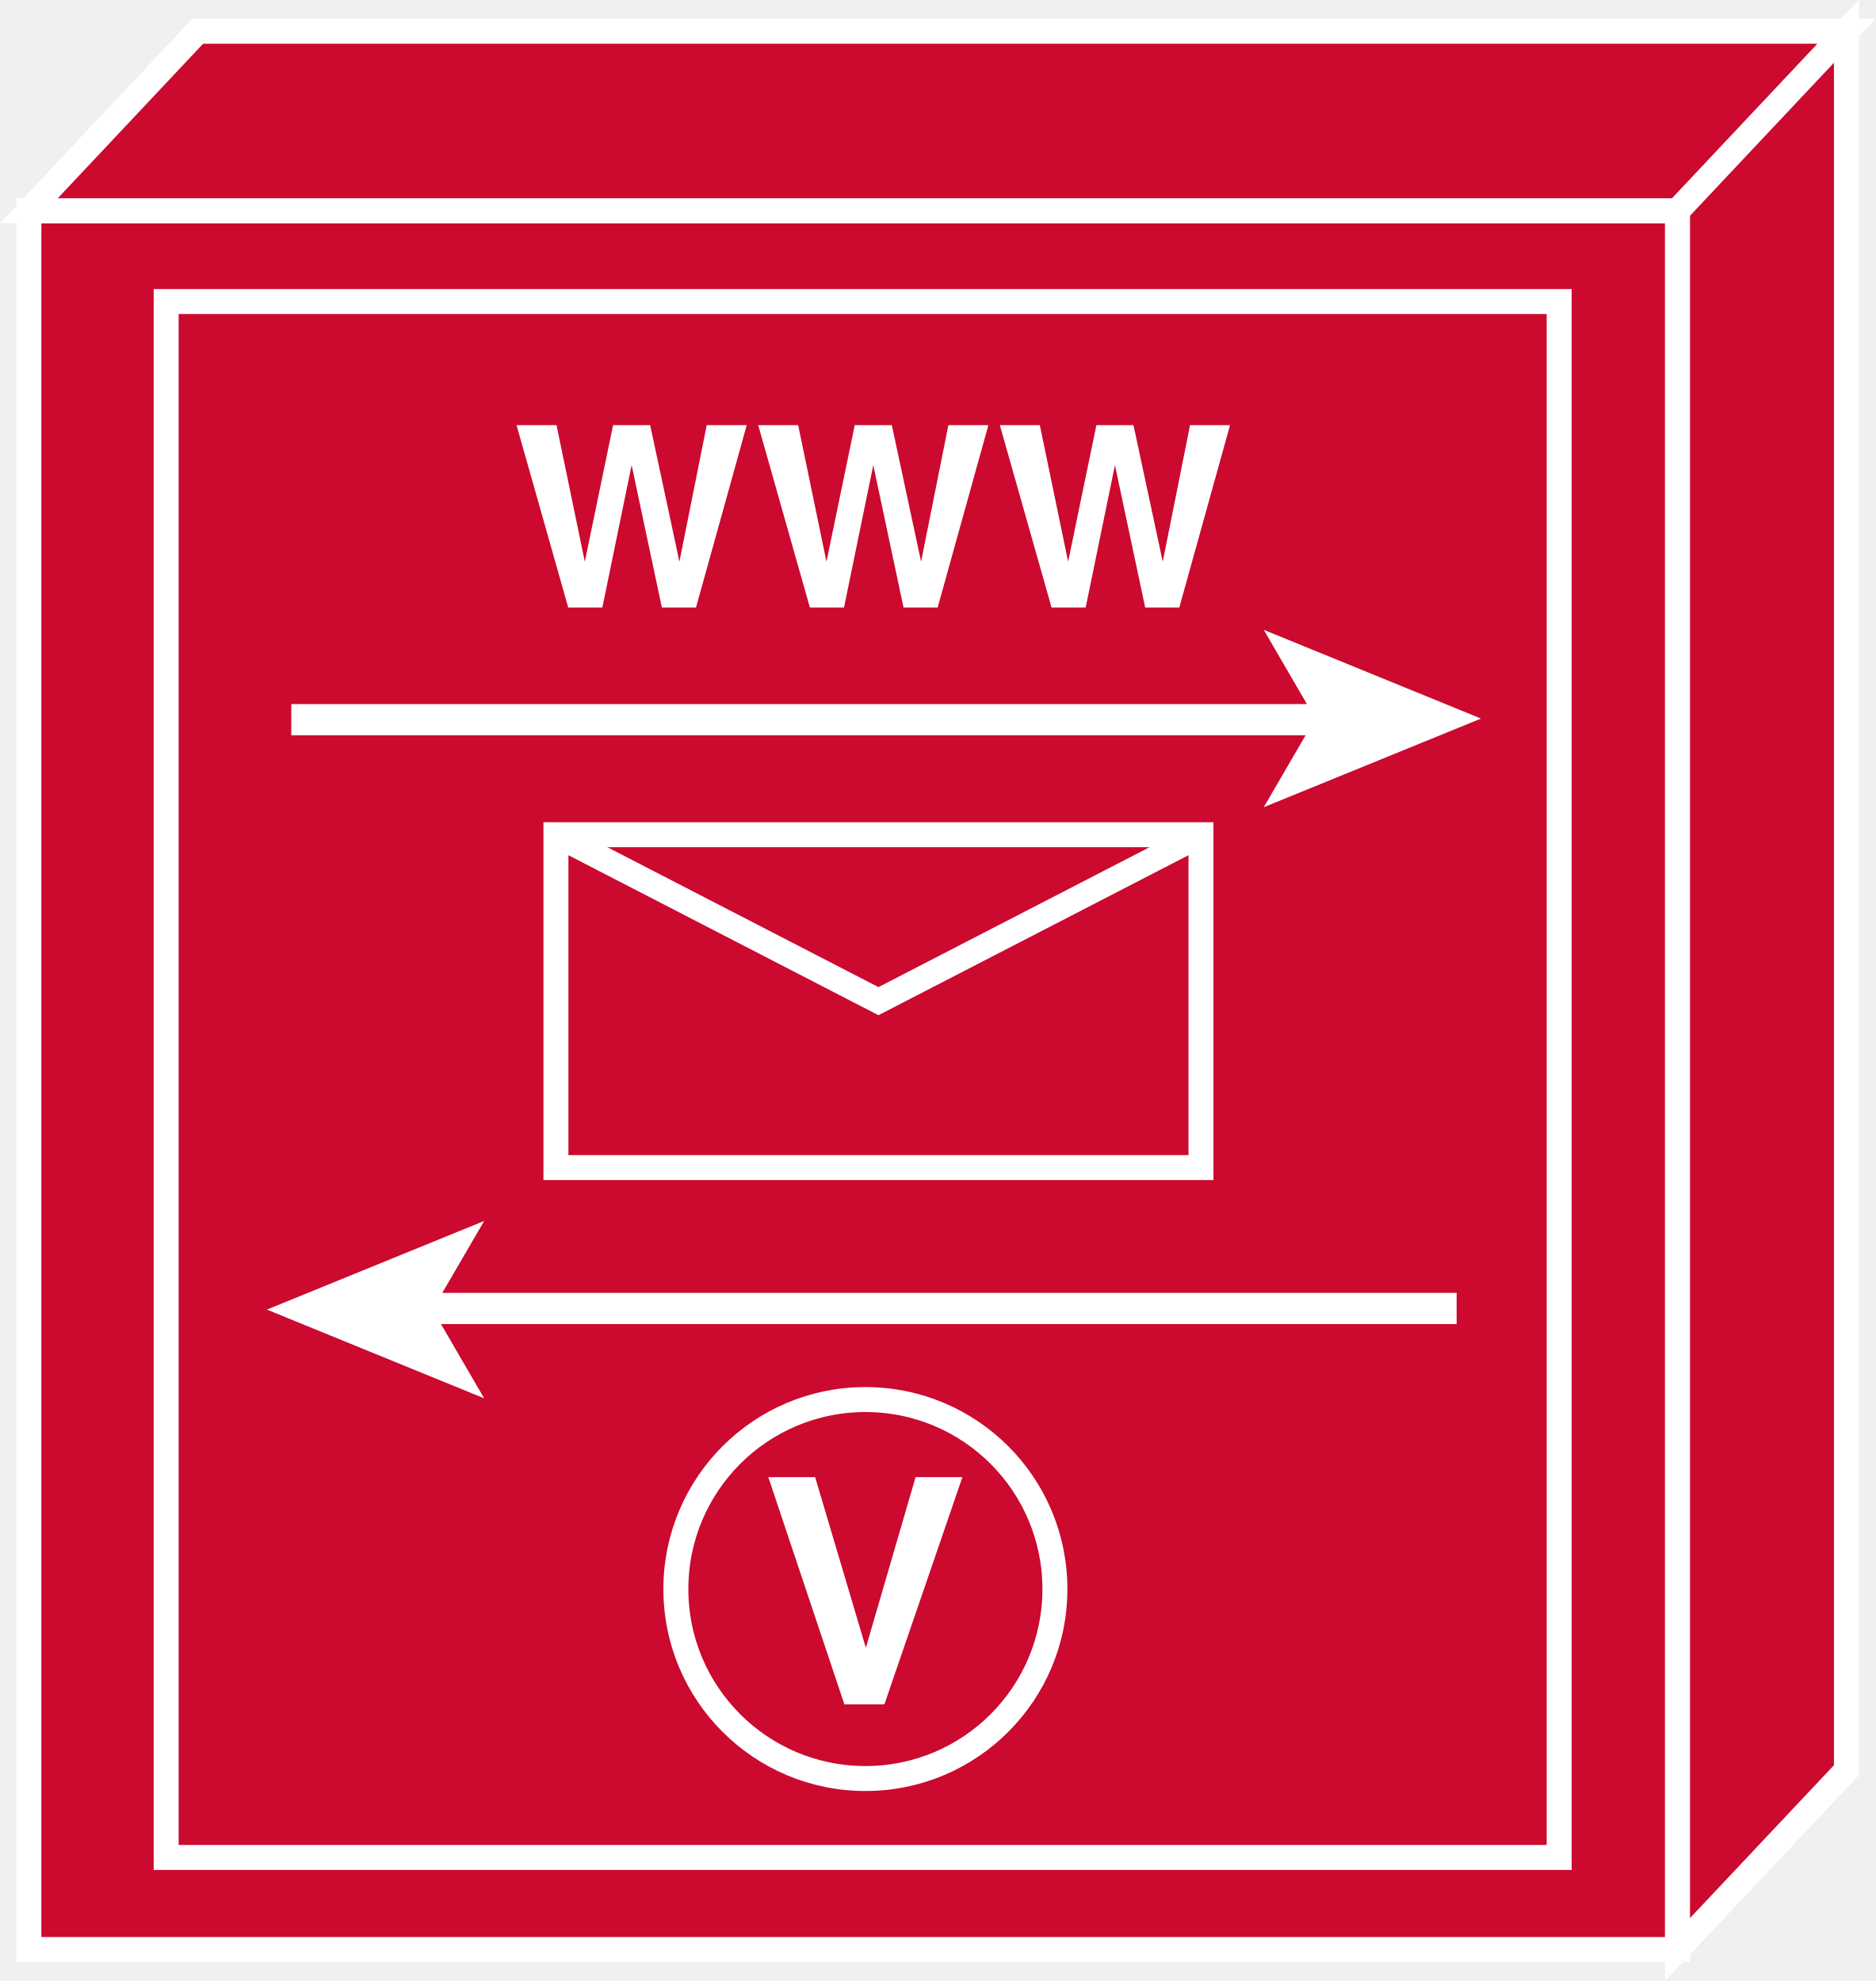
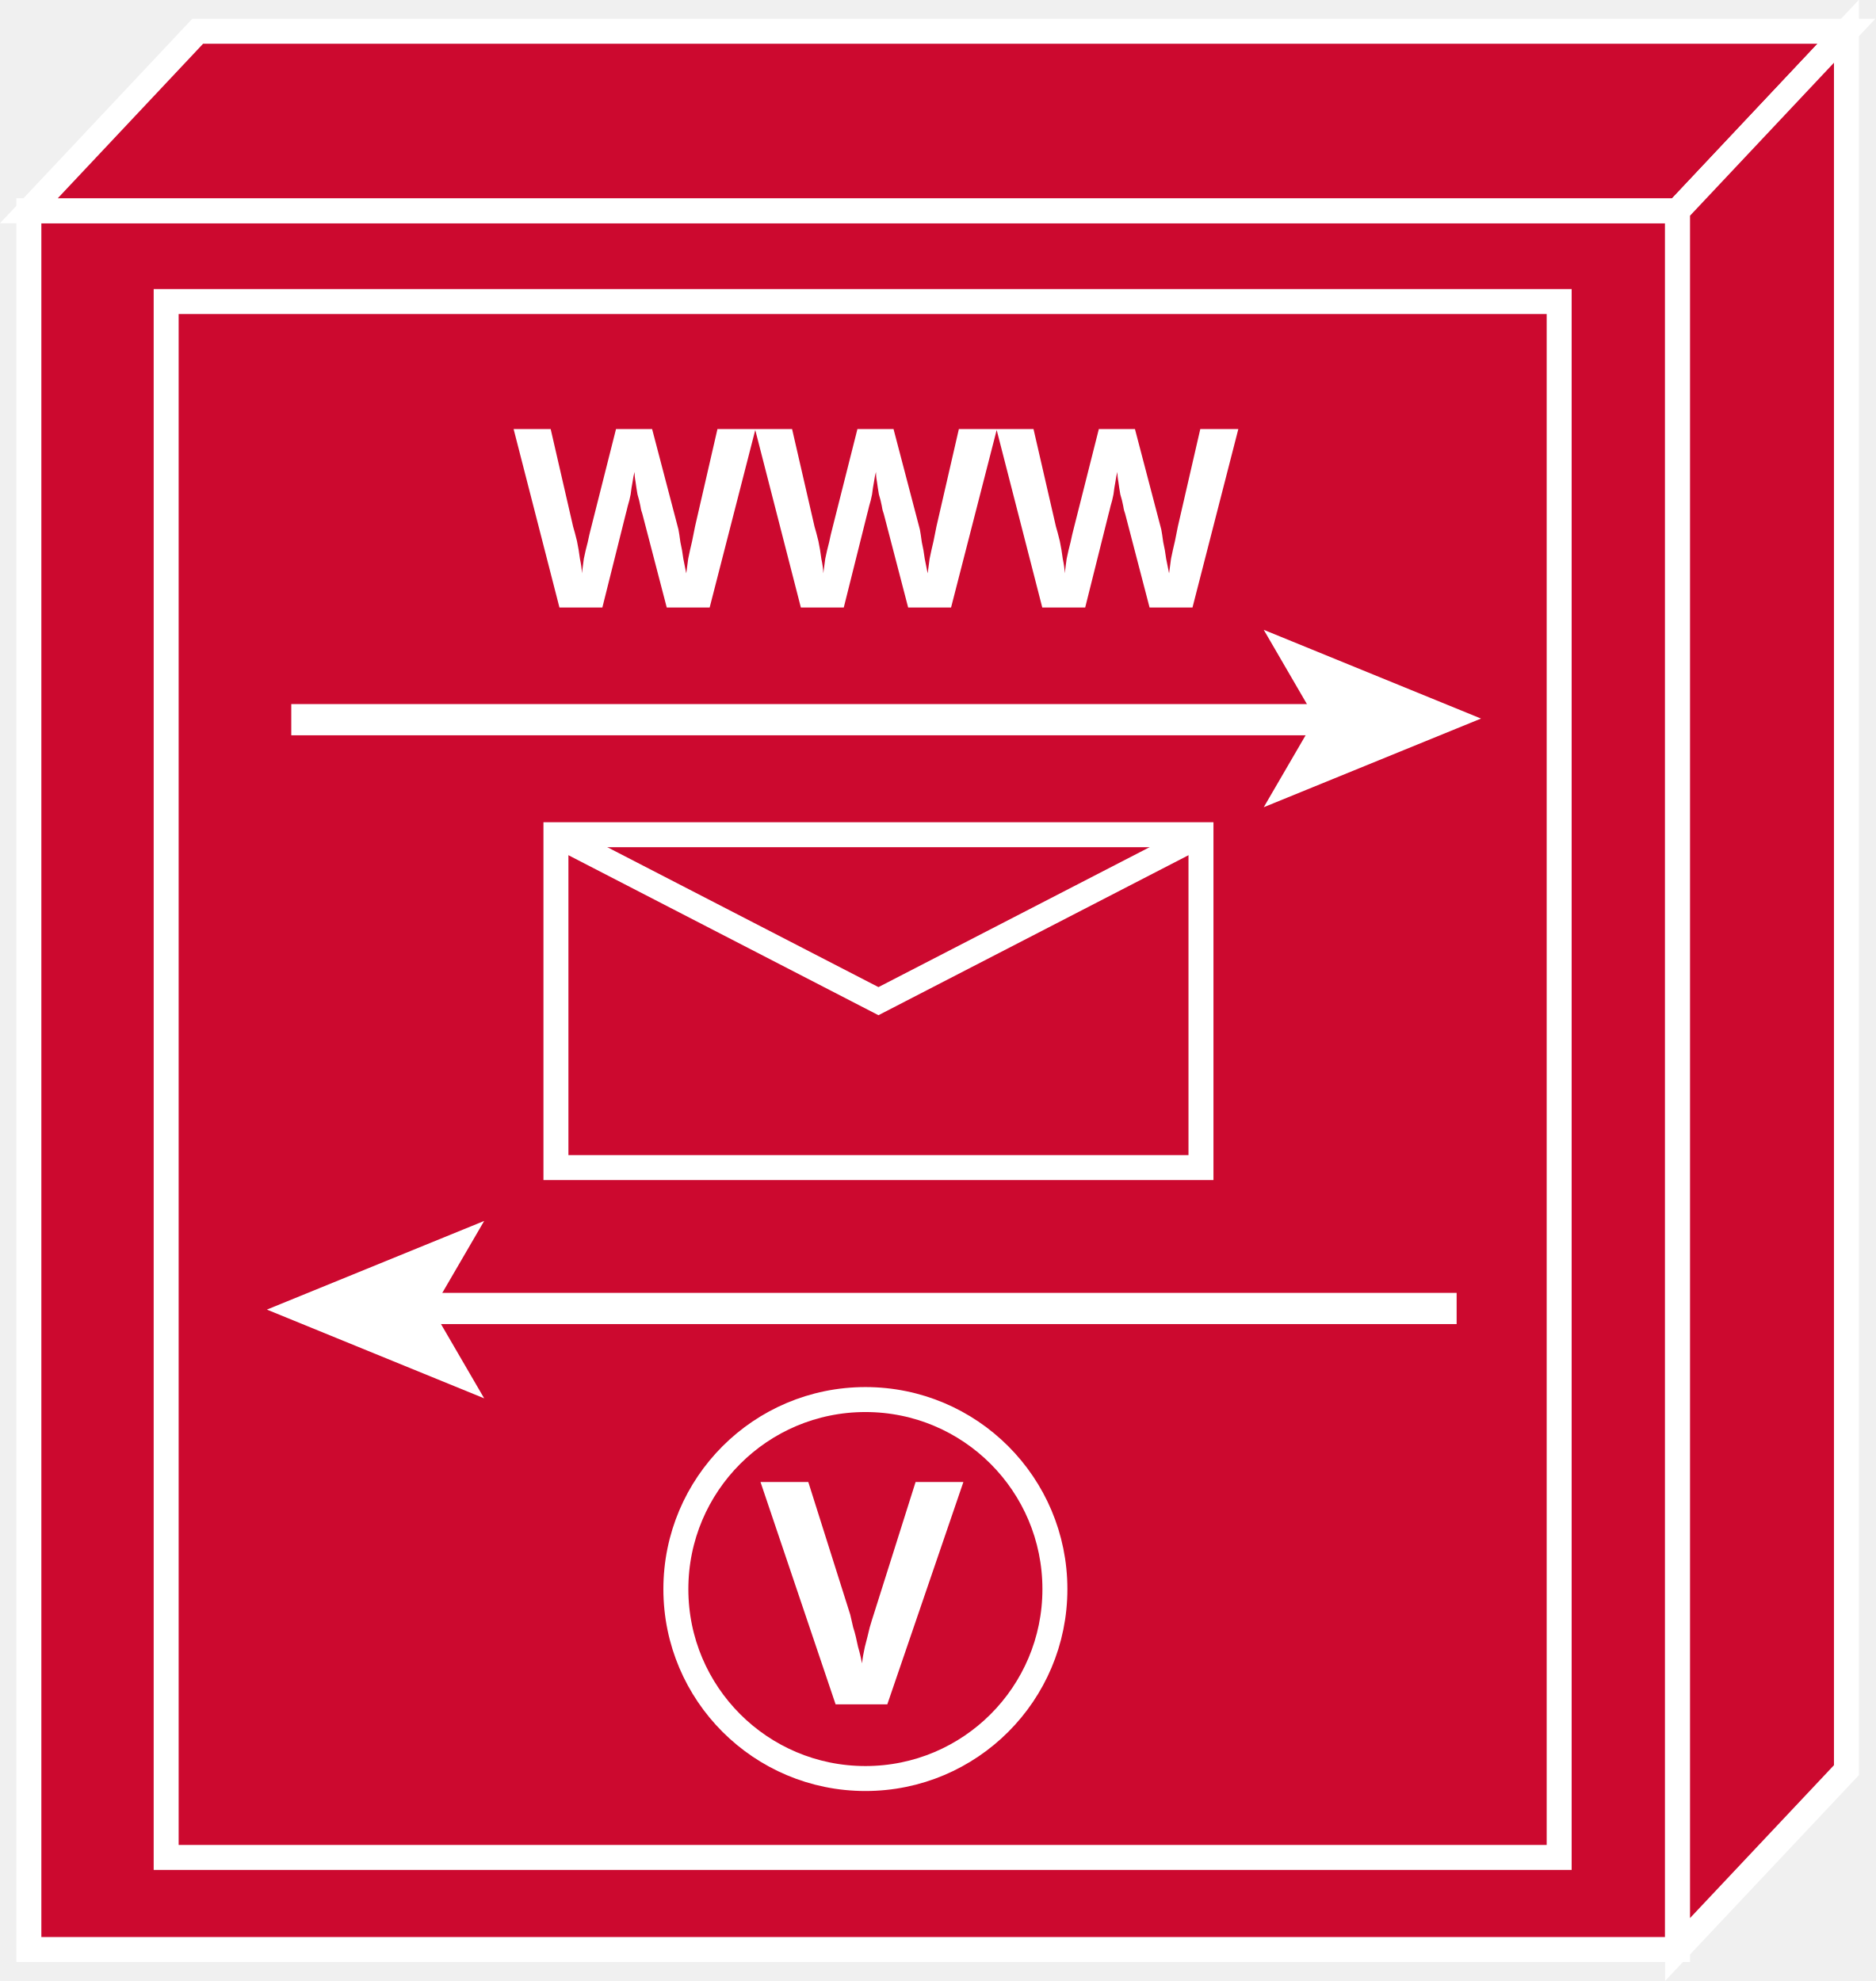
<svg xmlns="http://www.w3.org/2000/svg" viewBox="0 0 40.053 42.32" height="42.32" width="40.053" xml:space="preserve" id="svg2" version="1.1">
  <defs id="defs6" />
  <g transform="matrix(1.333333,0,0,-1.333333,0,42.32)" id="g10">
    <g transform="scale(0.1)" id="g12">
      <path id="path14" style="fill:#CC092F;fill-opacity:1;fill-rule:nonzero;stroke:none" d="M 4.625,5.043 V 283.633 H 268.723 V 5.043 H 4.625" />
      <path id="path16" style="fill:none;stroke:#FFFFFF;stroke-width:4;stroke-linecap:butt;stroke-linejoin:miter;stroke-miterlimit:4;stroke-dasharray:none;stroke-opacity:1" d="M 4.625,5.043 V 283.633 H 268.723 V 5.043 Z" />
      <path id="path18" style="fill:#CC092F;fill-opacity:1;fill-rule:nonzero;stroke:none" d="M 31.672,312.395 4.625,283.633 h 264.098 l 27.058,28.762 H 31.672" />
      <path id="path20" style="fill:none;stroke:#FFFFFF;stroke-width:4;stroke-linecap:butt;stroke-linejoin:miter;stroke-miterlimit:4;stroke-dasharray:none;stroke-opacity:1" d="M 31.672,312.395 4.625,283.633 h 264.098 l 27.058,28.762 z" />
      <path id="path22" style="fill:#CC092F;fill-opacity:1;fill-rule:nonzero;stroke:none" d="M 295.781,33.785 V 312.395 L 268.723,283.633 V 5.043 l 27.058,28.742" />
      <path id="path24" style="fill:none;stroke:#FFFFFF;stroke-width:4;stroke-linecap:butt;stroke-linejoin:miter;stroke-miterlimit:4;stroke-dasharray:none;stroke-opacity:1" d="M 295.781,33.785 V 312.395 L 268.723,283.633 V 5.043 Z" />
      <path id="path26" style="fill:none;stroke:#FFFFFF;stroke-width:4;stroke-linecap:butt;stroke-linejoin:miter;stroke-miterlimit:4;stroke-dasharray:none;stroke-opacity:1" d="M 249.762,269.086 H 26.617 V 19.797 H 249.762 Z" />
      <path id="path28" style="fill:#CC092F;fill-opacity:1;fill-rule:nonzero;stroke:none" d="m 168.984,62.789 c 0,-16.758 -13.578,-30.348 -30.351,-30.348 -16.778,0 -30.367,13.59 -30.367,30.348 0,16.781 13.589,30.371 30.367,30.371 16.773,0 30.351,-13.59 30.351,-30.371" />
      <path id="path30" style="fill:none;stroke:#FFFFFF;stroke-width:4;stroke-linecap:butt;stroke-linejoin:miter;stroke-miterlimit:4;stroke-dasharray:none;stroke-opacity:1" d="m 168.984,62.789 c 0,-16.758 -13.578,-30.348 -30.351,-30.348 -16.778,0 -30.367,13.59 -30.367,30.348 0,16.781 13.589,30.371 30.367,30.371 16.773,0 30.351,-13.59 30.351,-30.371 z" />
      <g transform="scale(10)" id="g32">
-         <text id="text36" style="font-variant:normal;font-weight:bold;font-size:5px;font-family:Helvetica;-inkscape-font-specification:Helvetica-Bold;writing-mode:lr-tb;fill:#FFFFFF;fill-opacity:1;fill-rule:nonzero;stroke:none" transform="matrix(1,0,0,-1,12.1824,4.43242)">
+         <text id="text36" style="font-variant:normal;font-weight:bold;font-size:5px;font-family:'Arial-BoldMT';fill:#FFFFFF;fill-opacity:1;" transform="matrix(1,0,0,-1,12.1824,4.43242)">
          <tspan id="tspan34" y="0" x="0">V</tspan>
        </text>
      </g>
      <g transform="scale(10)" id="g38">
-         <text id="text42" style="font-variant:normal;font-weight:bold;font-size:4px;font-family:Helvetica;-inkscape-font-specification:Helvetica-Bold;writing-mode:lr-tb;fill:#FFFFFF;fill-opacity:1;fill-rule:nonzero;stroke:none" transform="matrix(1,0,0,-1,8.22734,22.0066)">
+         <text id="text42" style="font-variant:normal;font-weight:bold;font-size:4px;font-family:'Arial-BoldMT';fill:#FFFFFF;fill-opacity:1;" transform="matrix(1,0,0,-1,8.22734,22.0066)">
          <tspan id="tspan40" y="0" x="0 3.776 7.552">WWW</tspan>
        </text>
      </g>
      <path id="path44" style="fill:none;stroke:#FFFFFF;stroke-width:5;stroke-linecap:butt;stroke-linejoin:miter;stroke-miterlimit:4;stroke-dasharray:none;stroke-opacity:1" d="M 62.242,107.754 H 233.336" />
      <path id="path46" style="fill:#FFFFFF;fill-opacity:1;fill-rule:nonzero;stroke:none" d="M 77.559,121.777 69.293,107.574 77.559,93.356 42.754,107.574 77.559,121.777" />
      <path id="path48" style="fill:none;stroke:#FFFFFF;stroke-width:5;stroke-linecap:butt;stroke-linejoin:miter;stroke-miterlimit:4;stroke-dasharray:none;stroke-opacity:1" d="M 217.754,202.09 H 46.66" />
      <path id="path50" style="fill:#FFFFFF;fill-opacity:1;fill-rule:nonzero;stroke:none" d="m 202.438,188.066 8.265,14.204 -8.265,14.218 34.804,-14.218 -34.804,-14.204" />
      <path id="path52" style="fill:none;stroke:#FFFFFF;stroke-width:4;stroke-linecap:butt;stroke-linejoin:miter;stroke-miterlimit:4;stroke-dasharray:none;stroke-opacity:1" d="M 192.383,130.328 H 89.055 V 183.66 H 192.383 Z" />
      <path id="path54" style="fill:none;stroke:#FFFFFF;stroke-width:4;stroke-linecap:butt;stroke-linejoin:miter;stroke-miterlimit:4;stroke-dasharray:none;stroke-opacity:1" d="m 89.055,183.66 51.664,-26.668 51.664,26.668" />
    </g>
  </g>
</svg>
